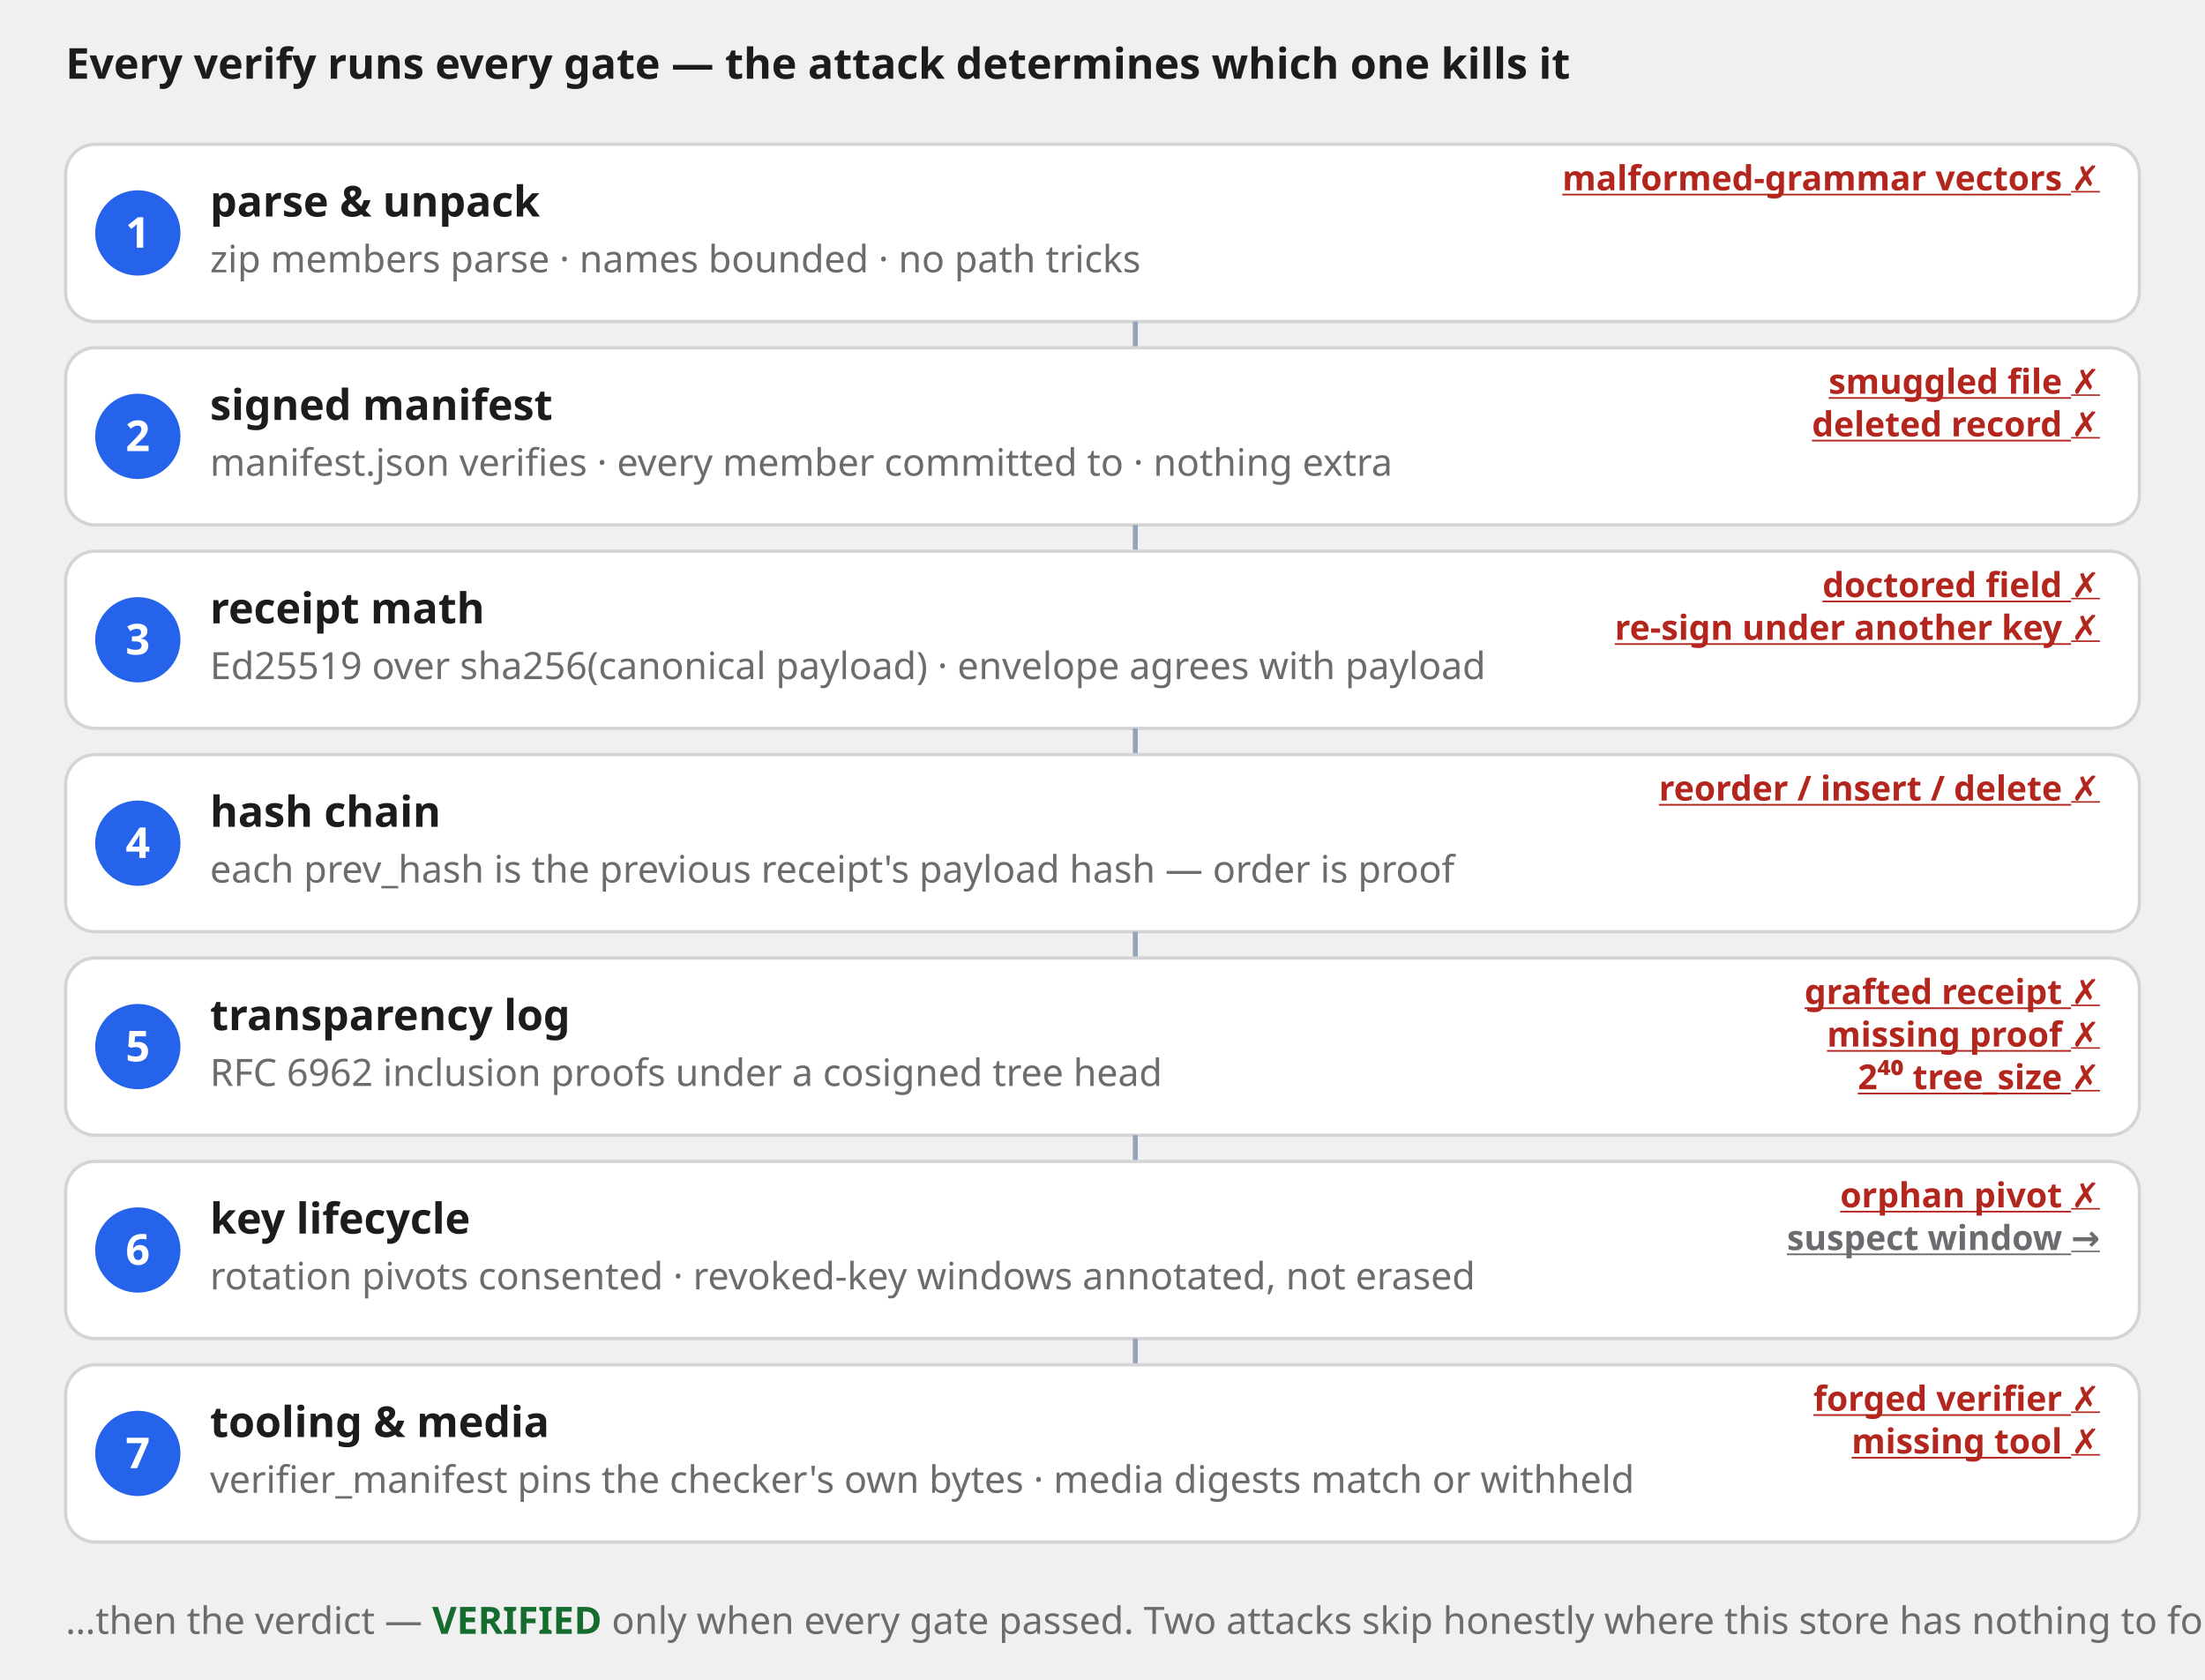
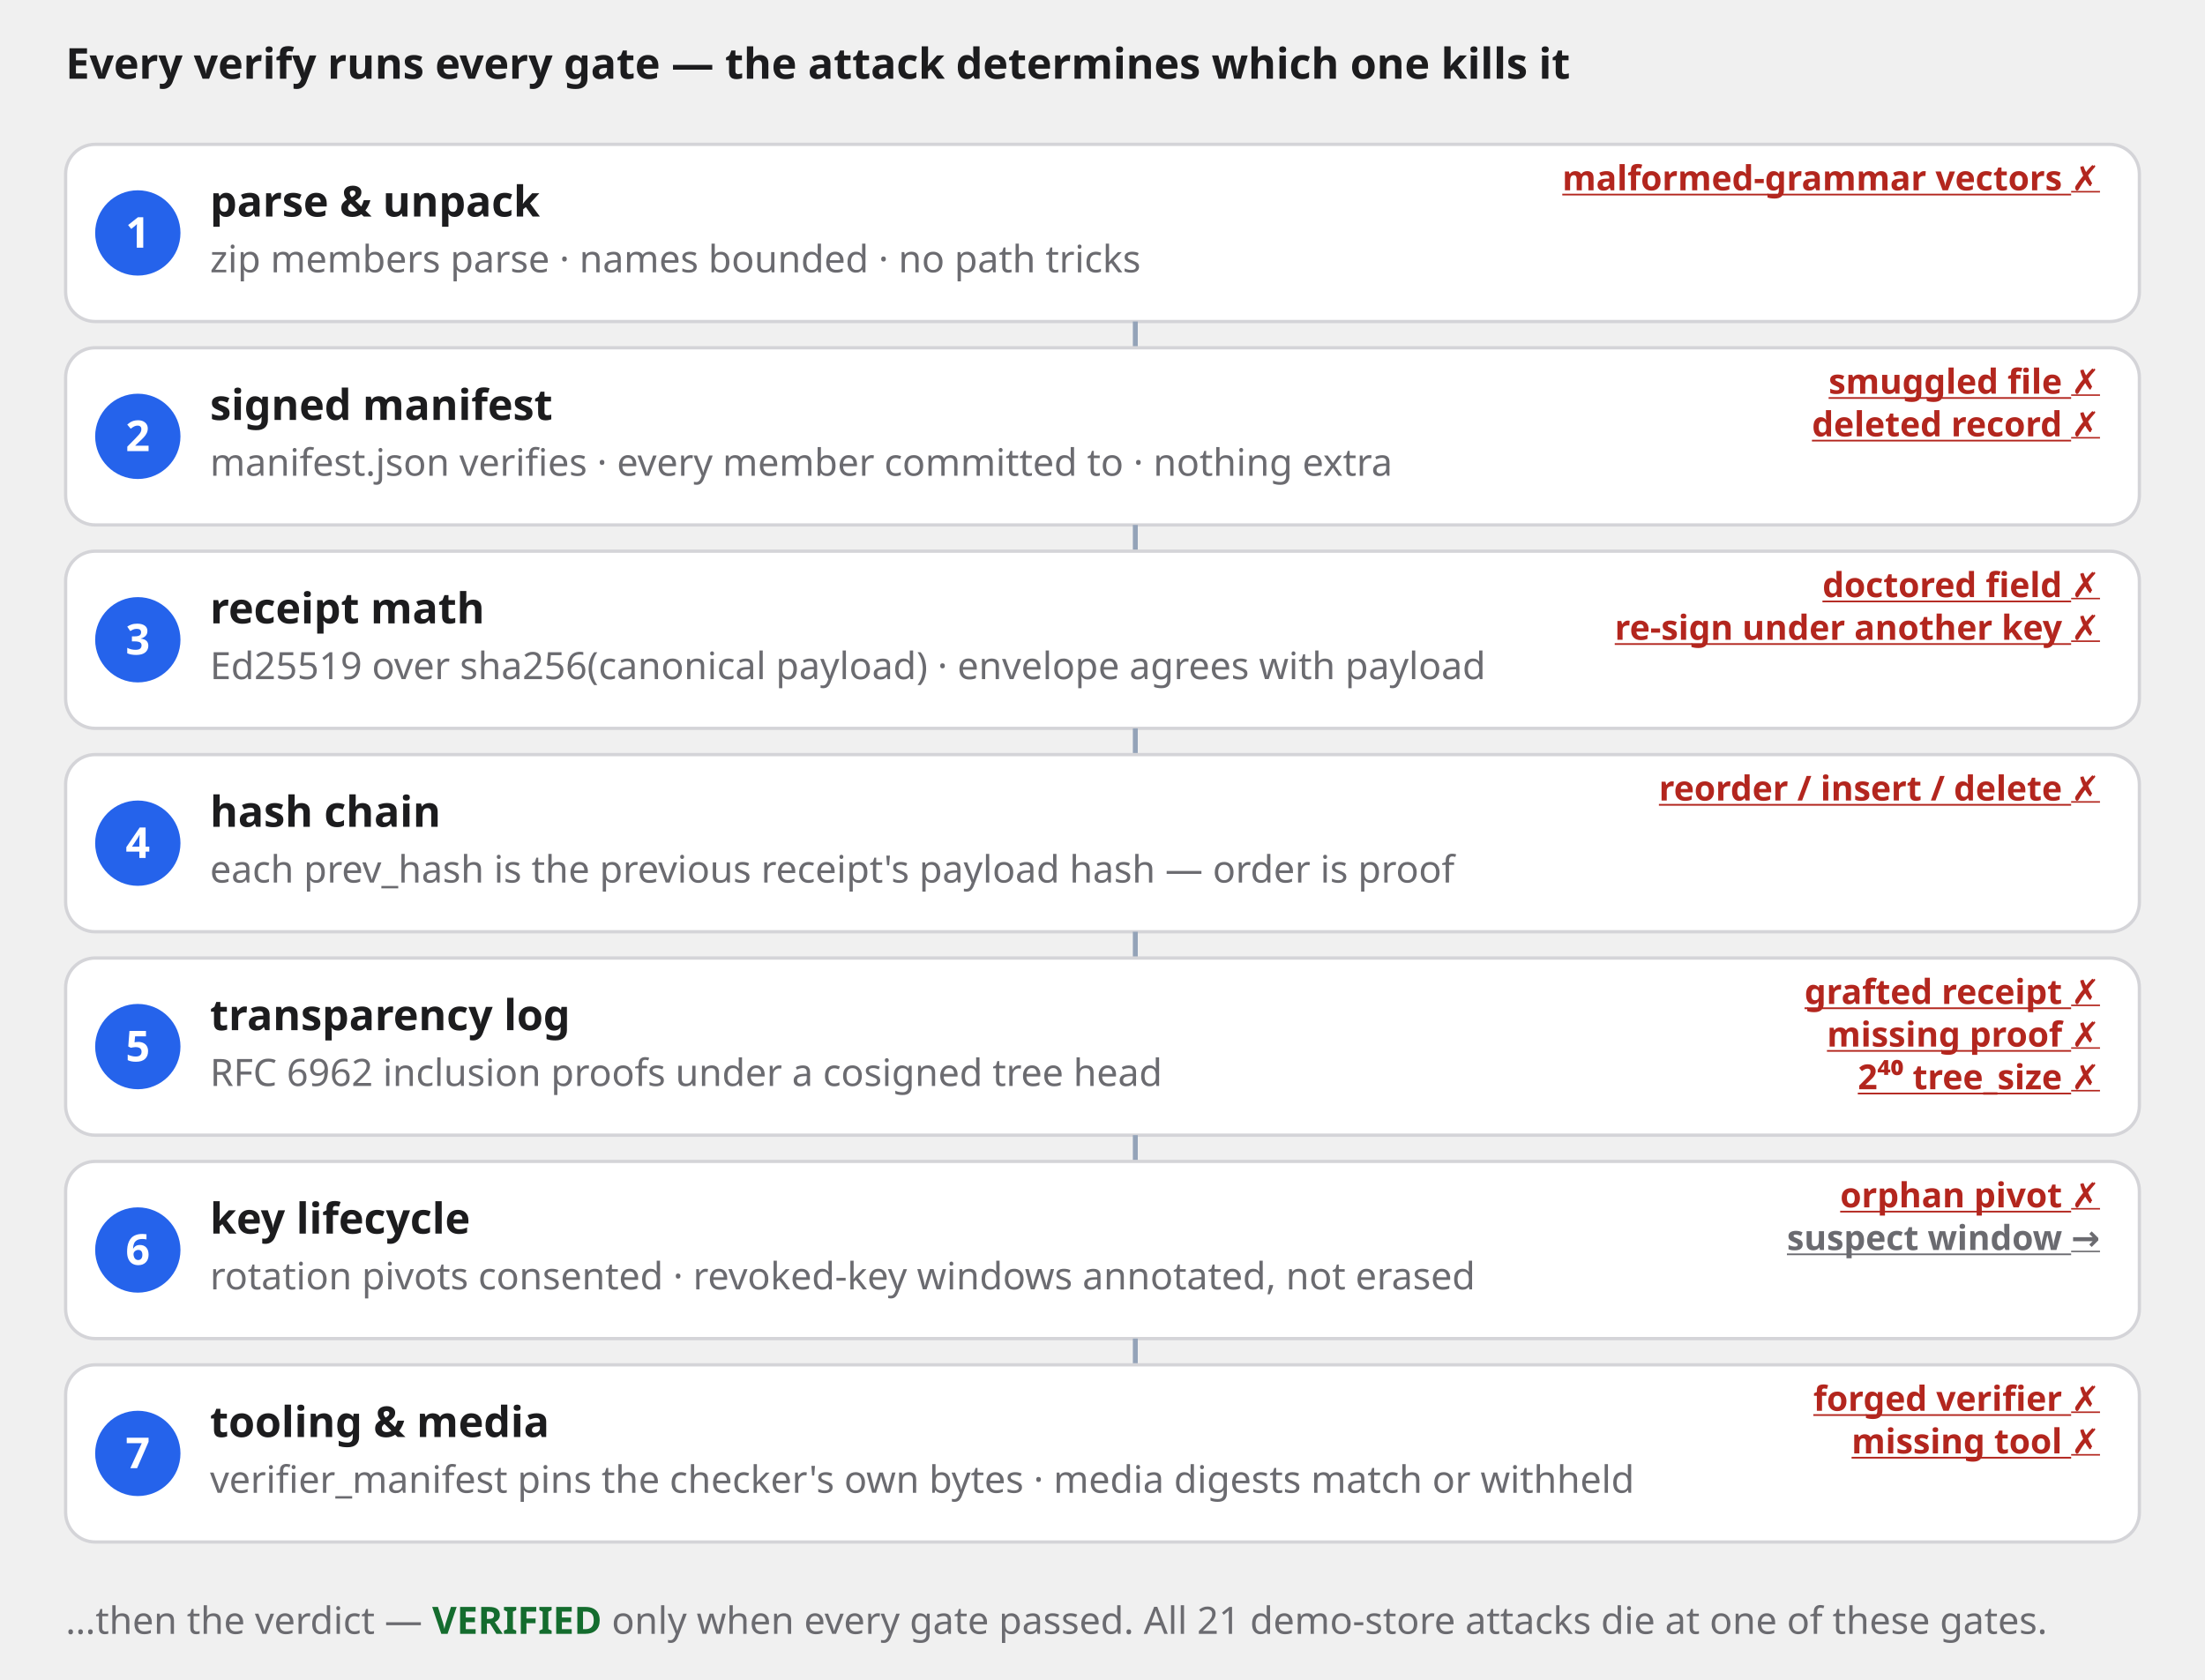
<svg xmlns="http://www.w3.org/2000/svg" viewBox="0 0 672 512" role="group" aria-label="The seven verification gates and which attacks die at each">
  <style>text{font-family:system-ui,sans-serif}.g{font-size:13px;font-weight:700;fill:#1c1c1e}.d{font-size:11.5px;fill:#6b6b70}.a{font-size:10.5px;fill:#b3261e;font-weight:600}.n{font-size:13px;font-weight:800;fill:#fff}</style>
  <text class="g" x="20" y="24" font-size="14">Every verify runs every gate — the attack determines which one kills it</text>
  <rect x="20" y="44" width="632" height="54" rx="9" fill="#fff" stroke="#d4d4d8" />
  <circle cx="42" cy="71" r="13" fill="#2563eb" />
  <text class="n" x="42" y="75.5" text-anchor="middle">1</text>
  <text class="g" x="64" y="66">parse &amp; unpack</text>
  <text class="d" x="64" y="83">zip members parse · names bounded · no path tricks</text>
  <a href="vectors.html">
    <text class="a" x="640" y="58" text-anchor="end" text-decoration="underline">malformed-grammar vectors ✗</text>
  </a>
  <line x1="346" y1="98" x2="346" y2="106" stroke="#94a3b8" stroke-width="1.5" />
  <rect x="20" y="106" width="632" height="54" rx="9" fill="#fff" stroke="#d4d4d8" />
  <circle cx="42" cy="133" r="13" fill="#2563eb" />
  <text class="n" x="42" y="137.5" text-anchor="middle">2</text>
  <text class="g" x="64" y="128">signed manifest</text>
  <text class="d" x="64" y="145">manifest.json verifies · every member committed to · nothing extra</text>
  <a href="verify.html#sample-pack-attack-smuggled-file">
    <text class="a" x="640" y="120" text-anchor="end" text-decoration="underline">smuggled file ✗</text>
  </a>
  <a href="verify.html#sample-pack-attack-missing-record">
    <text class="a" x="640" y="133" text-anchor="end" text-decoration="underline">deleted record ✗</text>
  </a>
  <line x1="346" y1="160" x2="346" y2="168" stroke="#94a3b8" stroke-width="1.5" />
  <rect x="20" y="168" width="632" height="54" rx="9" fill="#fff" stroke="#d4d4d8" />
  <circle cx="42" cy="195" r="13" fill="#2563eb" />
  <text class="n" x="42" y="199.5" text-anchor="middle">3</text>
  <text class="g" x="64" y="190">receipt math</text>
  <text class="d" x="64" y="207">Ed25519 over sha256(canonical payload) · envelope agrees with payload</text>
  <a href="verify.html#sample-pack-tampered">
    <text class="a" x="640" y="182" text-anchor="end" text-decoration="underline">doctored field ✗</text>
  </a>
  <a href="vectors.html">
    <text class="a" x="640" y="195" text-anchor="end" text-decoration="underline">re-sign under another key ✗</text>
  </a>
  <line x1="346" y1="222" x2="346" y2="230" stroke="#94a3b8" stroke-width="1.5" />
  <rect x="20" y="230" width="632" height="54" rx="9" fill="#fff" stroke="#d4d4d8" />
  <circle cx="42" cy="257" r="13" fill="#2563eb" />
  <text class="n" x="42" y="261.5" text-anchor="middle">4</text>
  <text class="g" x="64" y="252">hash chain</text>
  <text class="d" x="64" y="269">each prev_hash is the previous receipt's payload hash — order is proof</text>
  <a href="vectors.html">
    <text class="a" x="640" y="244" text-anchor="end" text-decoration="underline">reorder / insert / delete ✗</text>
  </a>
  <line x1="346" y1="284" x2="346" y2="292" stroke="#94a3b8" stroke-width="1.5" />
  <rect x="20" y="292" width="632" height="54" rx="9" fill="#fff" stroke="#d4d4d8" />
  <circle cx="42" cy="319" r="13" fill="#2563eb" />
  <text class="n" x="42" y="323.5" text-anchor="middle">5</text>
  <text class="g" x="64" y="314">transparency log</text>
  <text class="d" x="64" y="331">RFC 6962 inclusion proofs under a cosigned tree head</text>
  <a href="vectors.html">
    <text class="a" x="640" y="306" text-anchor="end" text-decoration="underline">grafted receipt ✗</text>
  </a>
  <a href="verify.html#vectors/fail-missing-log-proof">
    <text class="a" x="640" y="319" text-anchor="end" text-decoration="underline">missing proof ✗</text>
  </a>
  <a href="verify.html#vectors/fail-oversize-tree-size">
    <text class="a" x="640" y="332" text-anchor="end" text-decoration="underline">2⁴⁰ tree_size ✗</text>
  </a>
  <line x1="346" y1="346" x2="346" y2="354" stroke="#94a3b8" stroke-width="1.5" />
  <rect x="20" y="354" width="632" height="54" rx="9" fill="#fff" stroke="#d4d4d8" />
  <circle cx="42" cy="381" r="13" fill="#2563eb" />
  <text class="n" x="42" y="385.5" text-anchor="middle">6</text>
  <text class="g" x="64" y="376">key lifecycle</text>
  <text class="d" x="64" y="393">rotation pivots consented · revoked-key windows annotated, not erased</text>
  <a href="verify.html#vectors/fail-orphan-rotation">
    <text class="a" x="640" y="368" text-anchor="end" text-decoration="underline">orphan pivot ✗</text>
  </a>
  <a href="demo-integrity.html">
    <text x="640" y="381" text-anchor="end" text-decoration="underline" font-size="10.5" fill="#6b6b70" font-weight="600">suspect window →</text>
  </a>
  <line x1="346" y1="408" x2="346" y2="416" stroke="#94a3b8" stroke-width="1.5" />
  <rect x="20" y="416" width="632" height="54" rx="9" fill="#fff" stroke="#d4d4d8" />
  <circle cx="42" cy="443" r="13" fill="#2563eb" />
  <text class="n" x="42" y="447.5" text-anchor="middle">7</text>
  <text class="g" x="64" y="438">tooling &amp; media</text>
  <text class="d" x="64" y="455">verifier_manifest pins the checker's own bytes · media digests match or withheld</text>
  <a href="verify.html#sample-pack-attack-forged-verifier">
    <text class="a" x="640" y="430" text-anchor="end" text-decoration="underline">forged verifier ✗</text>
  </a>
  <a href="verify.html#vectors/fail-missing-pinned-tool">
    <text class="a" x="640" y="443" text-anchor="end" text-decoration="underline">missing tool ✗</text>
  </a>
-   <text class="d" x="20" y="498">…then the verdict — <tspan fill="#146c2e" font-weight="700">VERIFIED</tspan> only when every gate passed. Two attacks skip honestly where this store has nothing to forge.</text>
+   <text class="d" x="20" y="498">…then the verdict — <tspan fill="#146c2e" font-weight="700">VERIFIED</tspan> only when every gate passed. All 21 demo-store attacks die at one of these gates.</text>
</svg>
